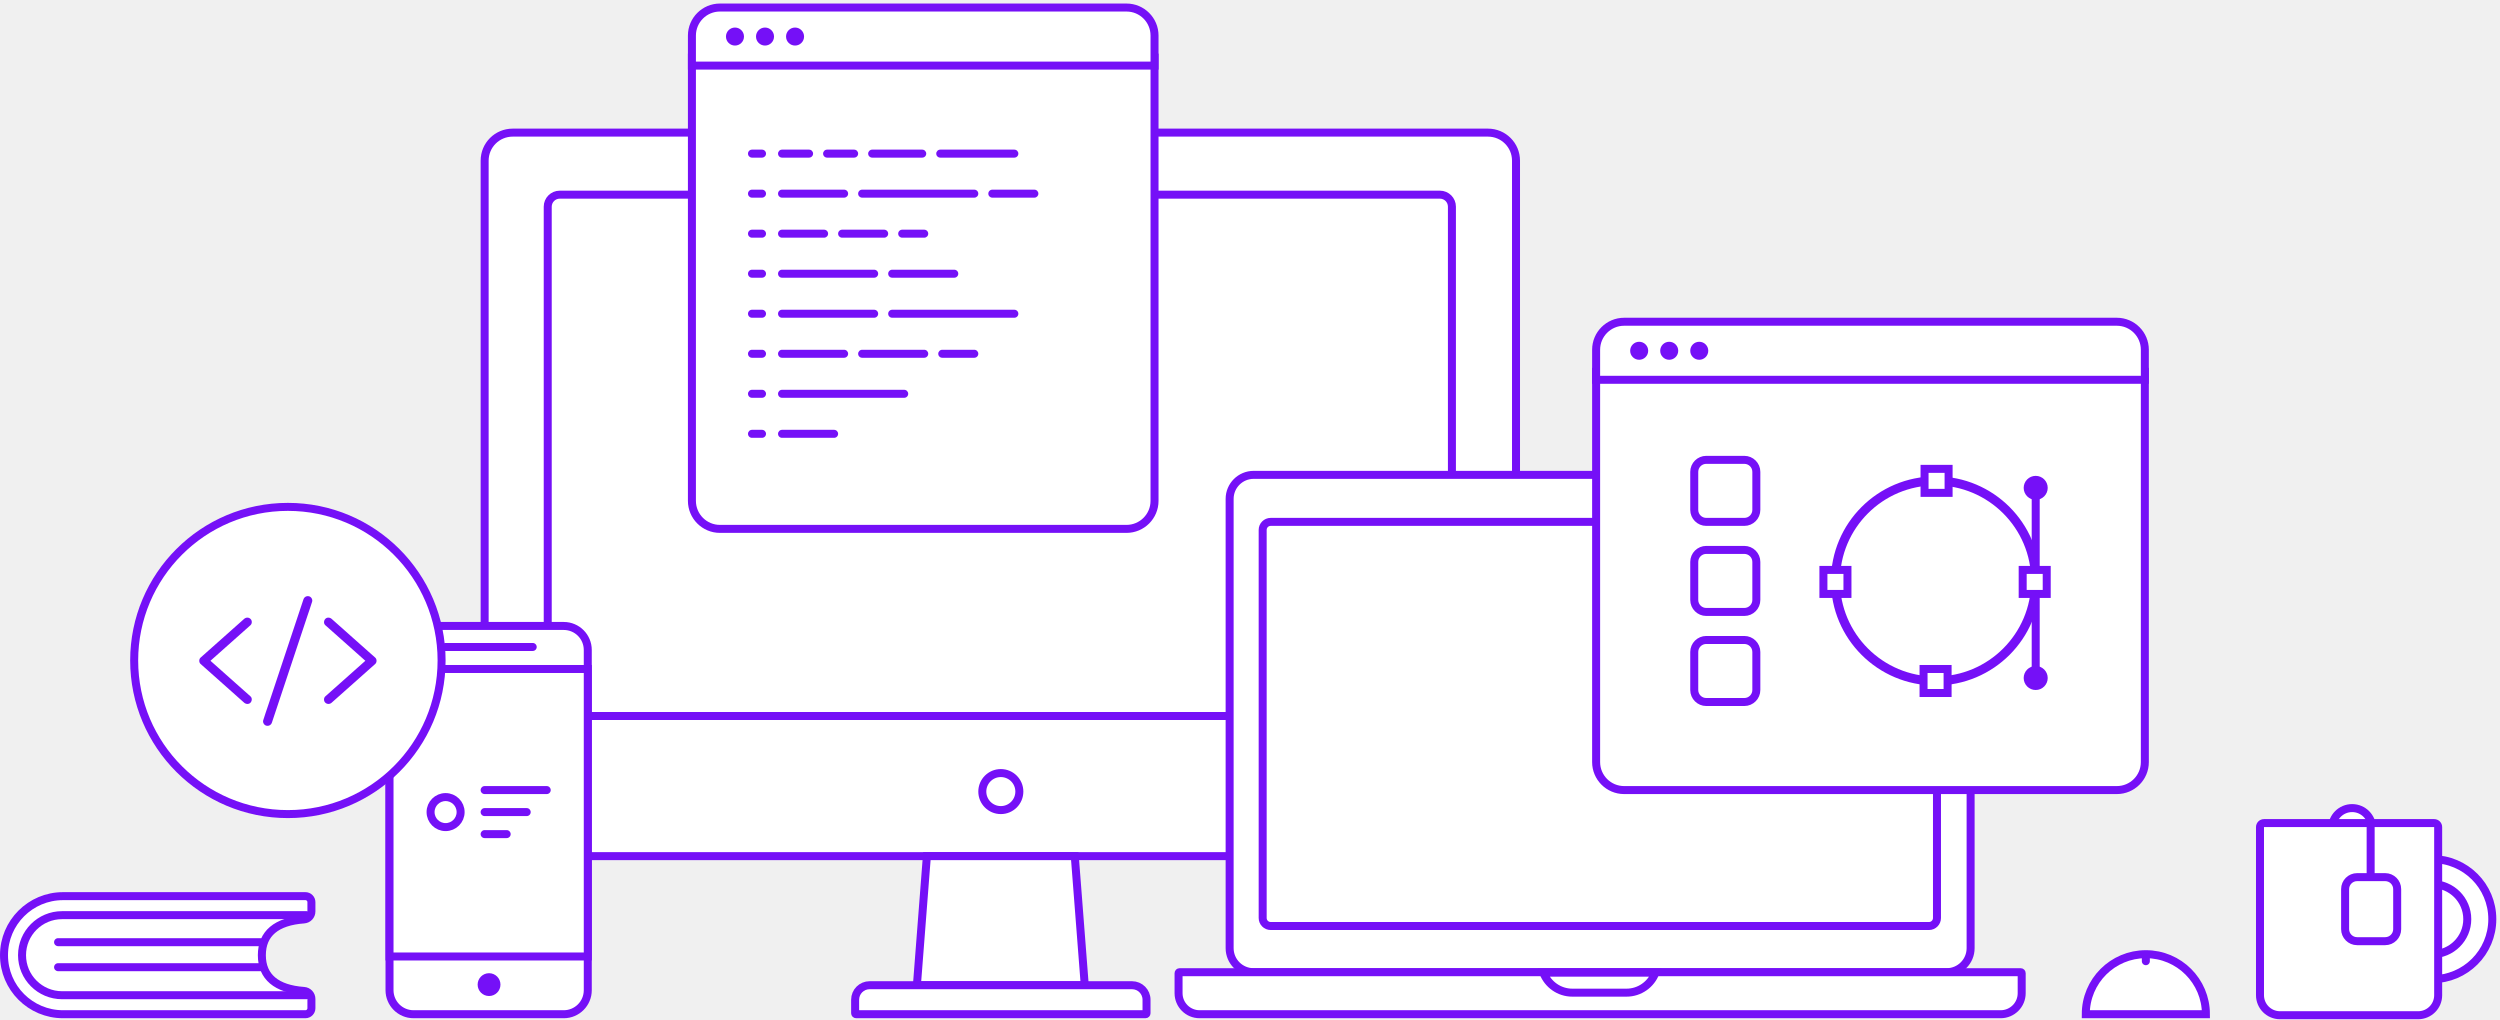
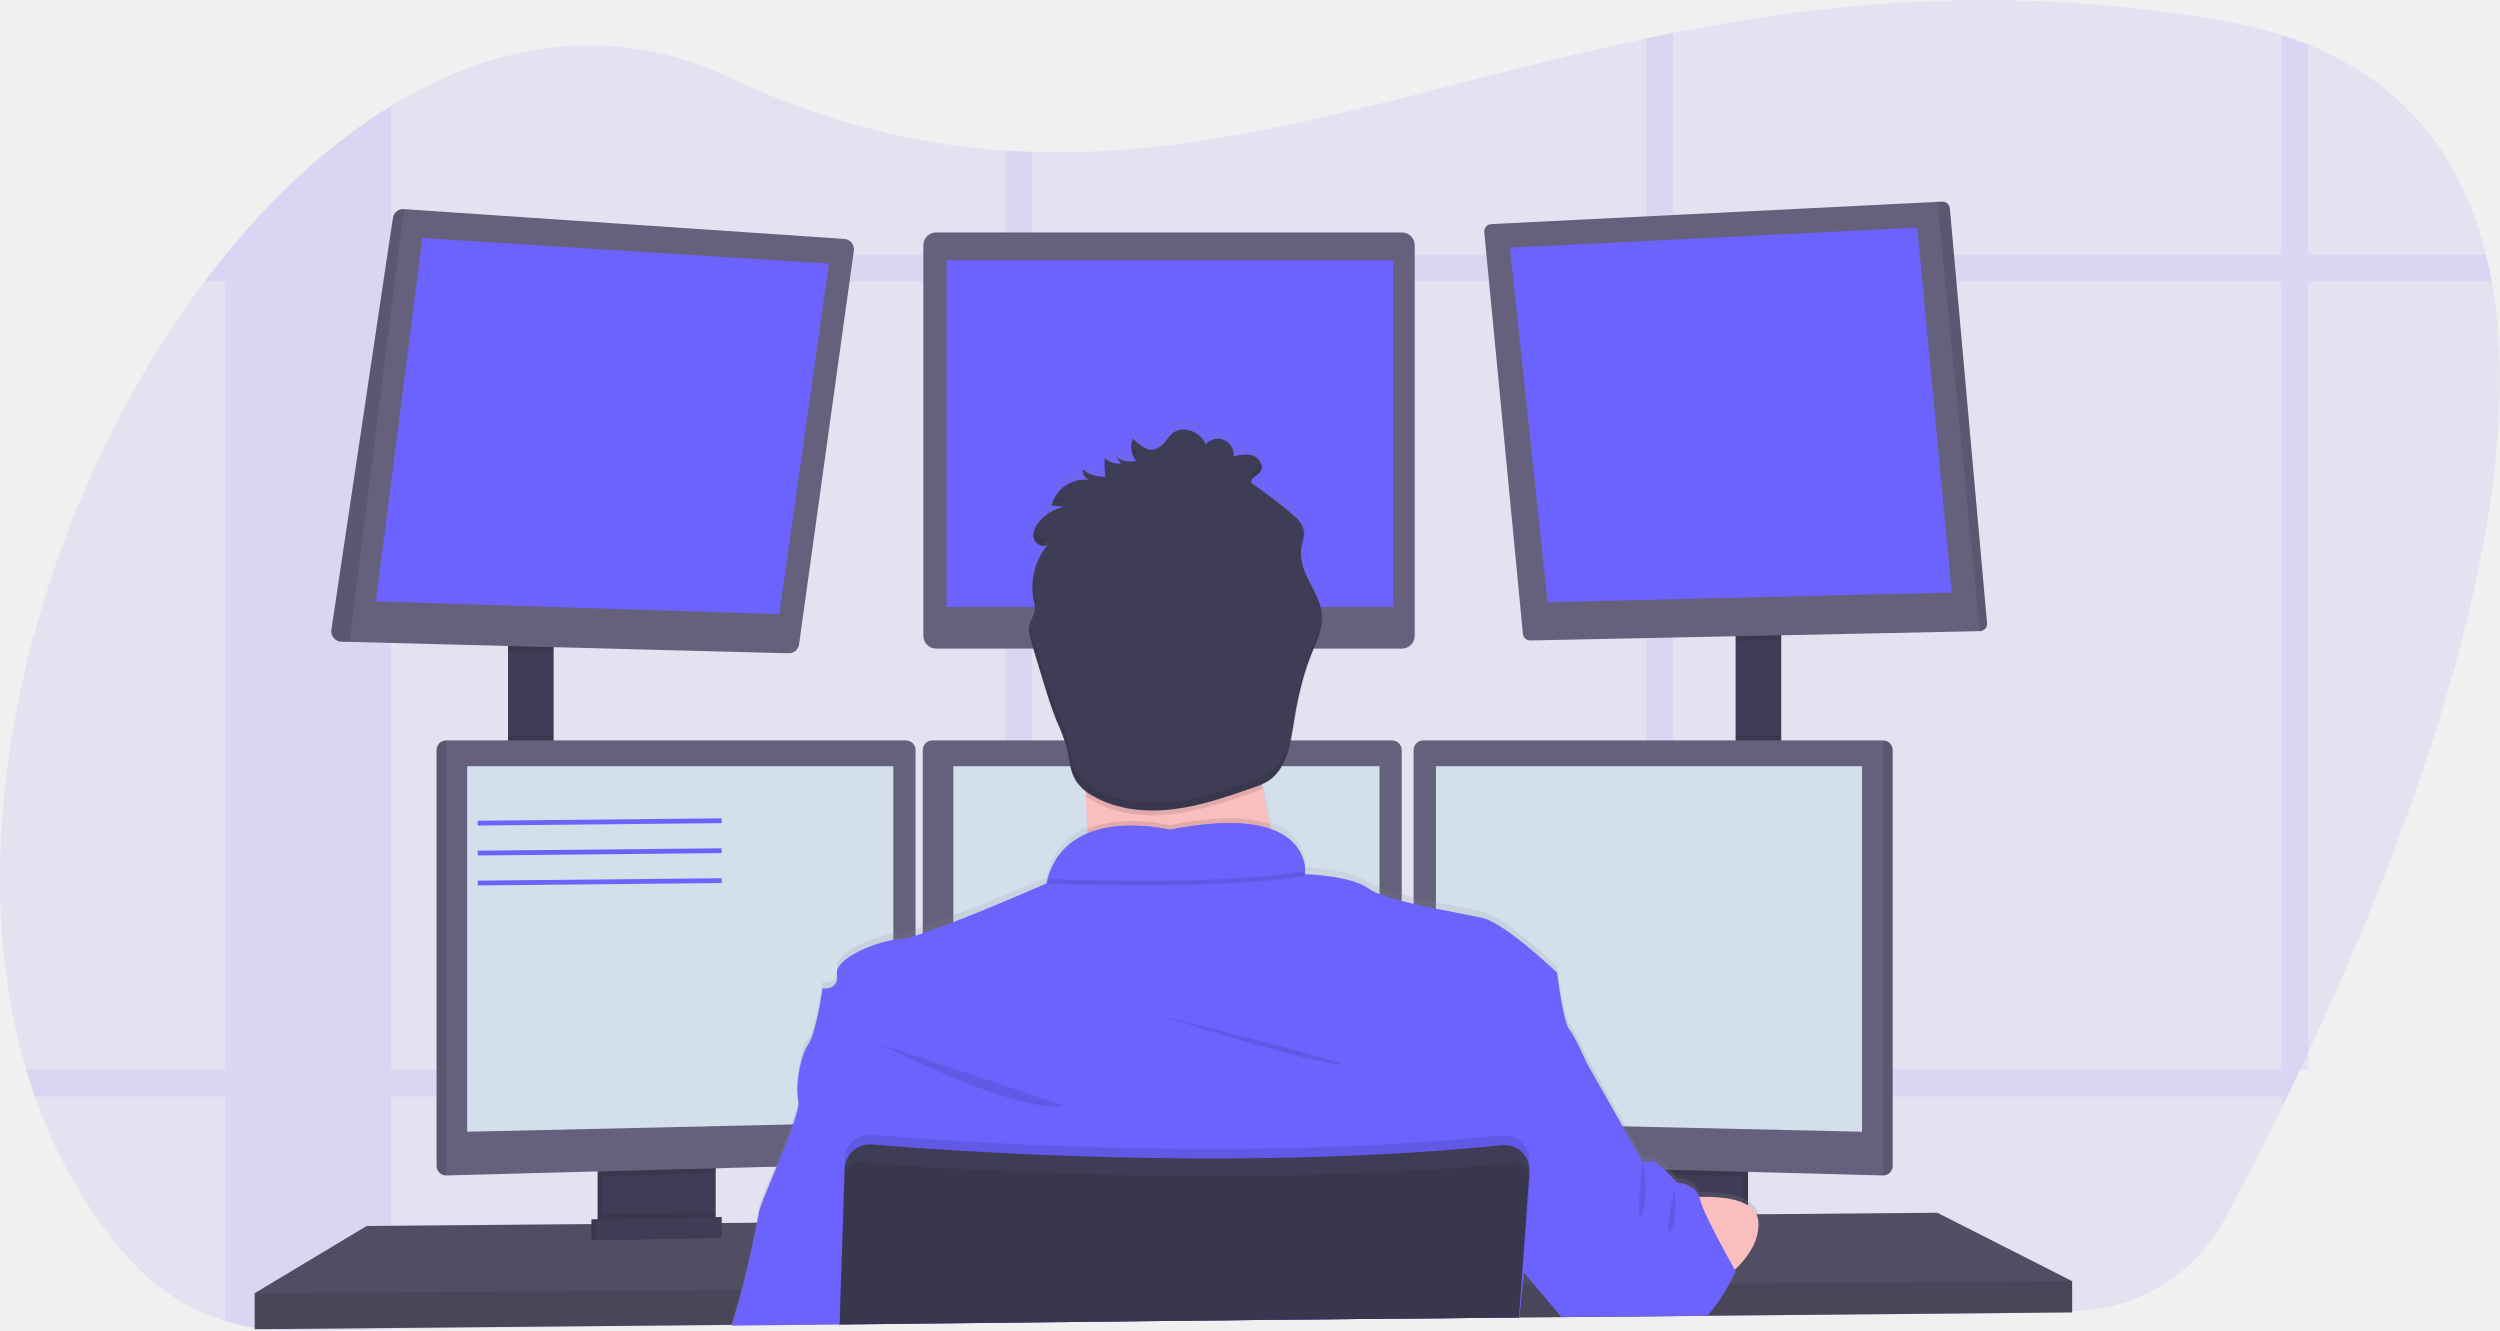
- <svg xmlns="http://www.w3.org/2000/svg" width="650px" height="265px" viewBox="0 0 650 265" version="1.1">
-   <g id="Website" stroke="none" stroke-width="1" fill="none" fill-rule="evenodd">
-     <g id="Group-32" transform="translate(0, 3)">
-       <path d="M126.008,38.765 C126.008,34.738 129.264,31.482 133.298,31.482 L386.872,31.482 C390.899,31.482 394.162,34.74 394.162,38.765 L394.162,212.307 C394.162,216.334 390.906,219.591 386.872,219.591 L133.298,219.591 C129.271,219.591 126.008,216.332 126.008,212.307 L126.008,38.765 Z" id="Case" stroke="#7510F7" stroke-width="2.081" fill="#FFFFFF" />
-       <path d="M142.41,50.737 C142.41,49.012 143.813,47.613 145.536,47.613 L374.374,47.613 C376.103,47.613 377.5,49.004 377.5,50.737 L377.5,180.042 C377.5,181.766 376.097,183.166 374.374,183.166 L145.536,183.166 C143.807,183.166 142.41,181.774 142.41,180.042 L142.41,50.737 Z" id="Case" stroke="#7510F7" stroke-width="2.081" fill="#FFFFFF" />
-       <path d="M240.99,219.591 L279.441,219.591 L282.037,253.154 L238.394,253.154 L240.99,219.591 Z" id="Case" stroke="#7510F7" stroke-width="2.081" fill="#FFFFFF" />
-       <path d="M222.334,253.411 L222.334,256.927 C222.334,259.007 224.024,260.699 226.104,260.699 L294.326,260.699 C296.402,260.699 298.096,259.007 298.096,256.927 L298.096,253.411 C298.096,253.266 297.984,253.154 297.835,253.154 L222.596,253.154 C222.45,253.154 222.334,253.269 222.334,253.411 Z" id="Keyboard" stroke="#7510F7" stroke-width="2.081" fill="#FFFFFF" transform="translate(260.2153, 256.9265) scale(1, -1) translate(-260.2153, -256.9265) " />
-       <ellipse id="Oval-6" stroke="#7510F7" stroke-width="2.081" cx="260.215" cy="202.809" rx="4.816" ry="4.813" />
-       <rect id="Case" stroke="#7510F7" stroke-width="2.081" fill="#FFFFFF" x="101.275" y="159.75" width="51.547" height="100.949" rx="6.244" />
-       <path d="M101.275,170.937 L152.822,170.937 L152.822,245.687 L101.275,245.687 L101.275,170.937 Z" id="Case" stroke="#7510F7" stroke-width="2.081" fill="#FFFFFF" />
-       <rect id="Rectangle-11" fill="#7510F7" x="114.812" y="164.173" width="24.733" height="2.081" rx="1.041" />
-       <rect id="Rectangle-11" fill="#7510F7" x="124.185" y="250.032" width="5.936" height="5.932" rx="2.966" />
-       <ellipse id="Oval-6" stroke="#7510F7" stroke-width="2.081" fill="#FFFFFF" cx="115.854" cy="208.143" rx="3.905" ry="3.903" />
-       <rect id="Rectangle-11" fill="#7510F7" x="124.966" y="201.378" width="18.224" height="2.081" rx="1.041" />
-       <rect id="Rectangle-11" fill="#7510F7" x="124.966" y="207.102" width="13.017" height="2.081" rx="1.041" />
-       <rect id="Rectangle-11" fill="#7510F7" x="124.966" y="212.826" width="7.81" height="2.081" rx="1.041" />
-       <ellipse id="Oval-7" stroke="#7510F7" stroke-width="2.081" fill="#FFFFFF" cx="74.849" cy="168.726" rx="39.964" ry="39.937" />
-       <rect id="Case" stroke="#7510F7" stroke-width="2.081" fill="#FFFFFF" x="319.705" y="120.463" width="192.654" height="129.309" rx="6.244" />
-       <path d="M306.426,250.026 L306.426,255.235 C306.426,258.248 308.874,260.699 311.888,260.699 L520.176,260.699 C523.187,260.699 525.638,258.25 525.638,255.235 L525.638,250.026 C525.638,249.884 525.525,249.772 525.379,249.772 L306.685,249.772 C306.539,249.772 306.426,249.884 306.426,250.026 Z" id="Keyboard" stroke="#7510F7" stroke-width="2.081" fill="#FFFFFF" />
-       <path d="M430.429,249.889 L401.27,249.888 C402.434,252.961 405.402,255.092 408.808,255.092 L422.891,255.092 C426.297,255.092 429.265,252.962 430.429,249.889 Z" id="Notch" stroke="#7510F7" stroke-width="2.081" fill="#FFFFFF" />
-       <rect id="Screen" stroke="#7510F7" stroke-width="2.081" fill="#FFFFFF" x="328.295" y="132.691" width="175.32" height="105.073" rx="2.081" />
-       <ellipse id="Oval-3" fill="#293347" cx="254.358" cy="49.954" rx="1.302" ry="1.301" />
-       <path d="M179.899,11.968 L300.178,11.968 L300.178,127.228 C300.178,131.249 296.909,134.512 292.886,134.512 L187.191,134.512 C183.166,134.512 179.899,131.248 179.899,127.228 L179.899,11.968 Z" id="Case" stroke="#7510F7" stroke-width="2.081" fill="#FFFFFF" />
-       <path d="M179.899,6.238 C179.899,2.22 183.169,-1.041 187.191,-1.041 L292.886,-1.041 C296.913,-1.041 300.178,2.216 300.178,6.238 L300.178,14.05 L179.899,14.05 L179.899,6.238 Z" id="Case" stroke="#7510F7" stroke-width="2.081" fill="#FFFFFF" />
-       <ellipse id="Oval-5" fill="#7510F7" cx="191.094" cy="6.504" rx="2.343" ry="2.342" />
-       <ellipse id="Oval-5" fill="#7510F7" cx="198.904" cy="6.504" rx="2.343" ry="2.342" />
-       <ellipse id="Oval-5" fill="#7510F7" cx="206.714" cy="6.504" rx="2.343" ry="2.342" />
-       <rect id="Rectangle-11" fill="#7510F7" x="194.478" y="87.94" width="4.686" height="2.081" rx="1.041" />
-       <rect id="Rectangle-11" fill="#7510F7" x="194.478" y="35.905" width="4.686" height="2.081" rx="1.041" />
-       <path d="M203.329,35.905 L210.36,35.905 C210.935,35.905 211.401,36.371 211.401,36.945 C211.401,37.52 210.935,37.986 210.36,37.986 L203.329,37.986 C202.754,37.986 202.288,37.52 202.288,36.945 C202.288,36.371 202.754,35.905 203.329,35.905 Z" id="Rectangle-11" fill="#7510F7" />
-       <path d="M215.045,35.905 L222.075,35.905 C222.65,35.905 223.116,36.371 223.116,36.945 C223.116,37.52 222.65,37.986 222.075,37.986 L215.045,37.986 C214.47,37.986 214.004,37.52 214.004,36.945 C214.004,36.371 214.47,35.905 215.045,35.905 Z" id="Rectangle-11" fill="#7510F7" />
-       <path d="M226.76,35.905 L239.779,35.905 C240.354,35.905 240.82,36.371 240.82,36.945 C240.82,37.52 240.354,37.986 239.779,37.986 L226.76,37.986 C226.186,37.986 225.72,37.52 225.72,36.945 C225.72,36.371 226.186,35.905 226.76,35.905 Z" id="Rectangle-11" fill="#7510F7" />
-       <path d="M244.464,35.905 L263.731,35.905 C264.305,35.905 264.771,36.371 264.771,36.945 C264.771,37.52 264.305,37.986 263.731,37.986 L244.464,37.986 C243.889,37.986 243.423,37.52 243.423,36.945 C243.423,36.371 243.889,35.905 244.464,35.905 Z" id="Rectangle-11" fill="#7510F7" />
-       <rect id="Rectangle-11" fill="#7510F7" x="194.478" y="46.312" width="4.686" height="2.081" rx="1.041" />
-       <rect id="Rectangle-11" fill="#7510F7" x="194.478" y="56.719" width="4.686" height="2.081" rx="1.041" />
-       <rect id="Rectangle-11" fill="#7510F7" x="194.478" y="67.126" width="4.686" height="2.081" rx="1.041" />
-       <rect id="Rectangle-11" fill="#7510F7" x="194.478" y="77.533" width="4.686" height="2.081" rx="1.041" />
-       <rect id="Rectangle-11" fill="#7510F7" x="194.478" y="98.348" width="4.686" height="2.081" rx="1.041" />
-       <rect id="Rectangle-11" fill="#7510F7" x="194.478" y="108.755" width="4.686" height="2.081" rx="1.041" />
-       <rect id="Rectangle-11" fill="#7510F7" x="202.288" y="46.312" width="18.224" height="2.081" rx="1.041" />
-       <rect id="Rectangle-11" fill="#7510F7" x="223.116" y="46.312" width="31.241" height="2.081" rx="1.041" />
-       <rect id="Rectangle-11" fill="#7510F7" x="256.961" y="46.312" width="13.017" height="2.081" rx="1.041" />
-       <rect id="Rectangle-11" fill="#7510F7" x="202.288" y="56.719" width="13.017" height="2.081" rx="1.041" />
-       <rect id="Rectangle-11" fill="#7510F7" x="217.909" y="56.719" width="13.017" height="2.081" rx="1.041" />
-       <rect id="Rectangle-11" fill="#7510F7" x="233.53" y="56.719" width="7.81" height="2.081" rx="1.041" />
-       <rect id="Rectangle-11" fill="#7510F7" x="202.288" y="67.126" width="26.035" height="2.081" rx="1.041" />
-       <rect id="Rectangle-11" fill="#7510F7" x="230.926" y="67.126" width="18.224" height="2.081" rx="1.041" />
-       <rect id="Rectangle-11" fill="#7510F7" x="202.288" y="77.533" width="26.035" height="2.081" rx="1.041" />
-       <rect id="Rectangle-11" fill="#7510F7" x="230.926" y="77.533" width="33.845" height="2.081" rx="1.041" />
-       <rect id="Rectangle-11" fill="#7510F7" x="202.288" y="87.94" width="18.224" height="2.081" rx="1.041" />
-       <rect id="Rectangle-11" fill="#7510F7" x="223.116" y="87.94" width="18.224" height="2.081" rx="1.041" />
-       <rect id="Rectangle-11" fill="#7510F7" x="243.944" y="87.94" width="10.414" height="2.081" rx="1.041" />
-       <rect id="Rectangle-11" fill="#7510F7" x="202.288" y="98.348" width="33.845" height="2.081" rx="1.041" />
-       <rect id="Rectangle-11" fill="#7510F7" x="202.288" y="108.755" width="15.621" height="2.081" rx="1.041" />
-       <path d="M414.991,93.664 L557.659,93.664 L557.659,195.143 C557.659,199.163 554.4,202.419 550.374,202.419 L422.277,202.419 C418.256,202.419 414.991,199.157 414.991,195.143 L414.991,93.664 Z" id="Case" stroke="#7510F7" stroke-width="2.081" fill="#FFFFFF" />
-       <path d="M414.991,87.934 C414.991,83.913 418.251,80.655 422.277,80.655 L550.374,80.655 C554.398,80.655 557.659,83.912 557.659,87.934 L557.659,95.746 L414.991,95.746 L414.991,87.934 Z" id="Case" stroke="#7510F7" stroke-width="2.081" fill="#FFFFFF" />
-       <ellipse id="Oval-5" fill="#7510F7" cx="426.186" cy="88.201" rx="2.343" ry="2.342" />
-       <ellipse id="Oval-5" fill="#7510F7" cx="433.996" cy="88.201" rx="2.343" ry="2.342" />
-       <ellipse id="Oval-5" fill="#7510F7" cx="441.806" cy="88.201" rx="2.343" ry="2.342" />
-       <ellipse id="Oval-6" stroke="#7510F7" stroke-width="2.342" fill="#FFFFFF" cx="503.248" cy="148.042" rx="26.035" ry="26.018" />
-       <path d="M500.383,118.902 L500.383,125.146 L506.633,125.146 L506.633,118.902 L500.383,118.902 Z" id="Rectangle-12" stroke="#7510F7" stroke-width="2.081" fill="#FFFFFF" />
-       <path d="M500.123,170.937 L500.123,177.182 L506.373,177.182 L506.373,170.937 L500.123,170.937 Z" id="Rectangle-12" stroke="#7510F7" stroke-width="2.081" fill="#FFFFFF" />
-       <path d="M474.089,145.18 L474.089,151.424 L480.338,151.424 L480.338,145.18 L474.089,145.18 Z" id="Rectangle-12" stroke="#7510F7" stroke-width="2.081" fill="#FFFFFF" />
-       <path d="M525.897,145.18 L525.897,151.424 L532.147,151.424 L532.147,145.18 L525.897,145.18 Z" id="Rectangle-12" stroke="#7510F7" stroke-width="2.081" fill="#FFFFFF" />
-       <line x1="529.282" y1="124.626" x2="529.282" y2="144.139" id="Line" stroke="#7510F7" stroke-width="2.081" stroke-linecap="square" />
-       <line x1="529.282" y1="151.944" x2="529.282" y2="171.458" id="Line" stroke="#7510F7" stroke-width="2.081" stroke-linecap="square" />
-       <ellipse id="Oval-5" fill="#7510F7" cx="529.282" cy="123.845" rx="3.124" ry="3.122" />
-       <ellipse id="Oval-5" fill="#7510F7" cx="529.282" cy="173.279" rx="3.124" ry="3.122" />
-       <g id="Group-60" transform="translate(439.4632, 115.5194)" fill="#FFFFFF" stroke="#7510F7" stroke-width="2.081">
-         <rect id="Rectangle-15" x="1.041" y="1.041" width="16.143" height="16.131" rx="3.122" />
-         <rect id="Rectangle-15" x="1.041" y="24.457" width="16.143" height="16.131" rx="3.122" />
-         <rect id="Rectangle-15" x="1.041" y="47.873" width="16.143" height="16.131" rx="3.122" />
-       </g>
-       <ellipse id="Oval-8" stroke="#7510F7" stroke-width="2.081" fill="#FFFFFF" cx="632.379" cy="235.982" rx="15.621" ry="15.611" />
-       <ellipse id="Oval-8" stroke="#7510F7" stroke-width="2.081" fill="#FFFFFF" cx="632.379" cy="235.982" rx="9.112" ry="9.106" />
-       <ellipse id="Oval-8" stroke="#7510F7" stroke-width="2.081" fill="#FFFFFF" cx="611.552" cy="212.306" rx="5.207" ry="5.204" />
-       <path d="M588.64,211.005 C588.065,211.005 587.599,211.471 587.599,212.046 L587.599,255.756 C587.599,258.63 589.929,260.959 592.803,260.959 L628.72,260.959 C631.594,260.959 633.924,258.63 633.924,255.756 L633.924,212.046 C633.924,211.471 633.458,211.005 632.883,211.005 L588.64,211.005 Z" id="Rectangle-16" stroke="#7510F7" stroke-width="2.081" fill="#FFFFFF" />
-       <rect id="Rectangle-16" stroke="#7510F7" stroke-width="2.081" fill="#FFFFFF" x="609.729" y="225.055" width="13.539" height="16.651" rx="3.122" />
-       <line x1="616.368" y1="211.395" x2="616.368" y2="223.233" id="Line-2" stroke="#7510F7" stroke-width="2.081" stroke-linecap="square" />
-       <path d="M557.92,260.699 C566.548,260.699 573.541,260.699 573.541,260.699 C573.541,252.078 566.548,245.088 557.92,245.088 C549.293,245.088 542.3,252.078 542.3,260.699 C542.3,260.699 549.293,260.699 557.92,260.699 Z" id="Oval-8" stroke="#7510F7" stroke-width="2.081" fill="#FFFFFF" />
-       <rect id="Rectangle-11" fill="#7510F7" x="556.879" y="244.568" width="2.083" height="3.382" rx="1.041" />
-       <path d="M16.391,229.998 C7.913,229.998 1.041,236.871 1.041,245.349 C1.041,253.827 7.913,260.699 16.391,260.699 L79.407,260.699 C80.269,260.699 80.968,260 80.968,259.138 L80.968,256.722 C80.968,255.63 80.124,254.723 79.034,254.646 C71.88,254.138 68.081,250.995 68.081,245.349 C68.081,239.702 71.88,236.559 79.034,236.051 C80.124,235.974 80.968,235.067 80.968,233.975 L80.968,231.559 C80.968,230.697 80.269,229.998 79.407,229.998 L16.391,229.998 Z" id="Rectangle-17" stroke="#7510F7" stroke-width="2.081" fill="#FFFFFF" />
-       <path d="M80.186,255.3 C80.186,255.552 79.982,255.756 79.73,255.756 L79.73,255.756 L72.353,255.756 L16.141,255.756 C10.39,255.756 5.728,251.096 5.728,245.349 C5.728,239.601 10.39,234.941 16.141,234.941 L72.353,234.941 L79.73,234.941 L79.73,234.941 C79.982,234.941 80.186,235.146 80.186,235.397" id="Rectangle-19" stroke="#7510F7" stroke-width="2.081" />
-       <rect id="Rectangle-18" fill="#7510F7" x="14.059" y="240.926" width="54.673" height="2.081" rx="1.041" />
-       <rect id="Rectangle-18" fill="#7510F7" x="14.059" y="247.43" width="54.673" height="2.081" rx="1.041" />
-       <path d="M65.127,178.055 C63.849,176.92 62.571,175.785 61.294,174.65 C59.257,172.843 57.227,171.03 55.191,169.223 C54.724,168.812 54.258,168.395 53.797,167.983 C53.797,168.528 53.797,169.078 53.797,169.622 C55.074,168.487 56.352,167.352 57.63,166.217 C59.666,164.41 61.696,162.597 63.732,160.79 C64.199,160.379 64.666,159.962 65.127,159.551 C65.582,159.145 65.576,158.317 65.127,157.912 C64.642,157.466 63.966,157.477 63.475,157.912 C62.198,159.047 60.92,160.182 59.642,161.317 C57.606,163.124 55.576,164.937 53.54,166.744 C53.073,167.155 52.607,167.572 52.146,167.983 C51.696,168.383 51.696,169.223 52.146,169.622 C53.423,170.758 54.701,171.893 55.979,173.028 C58.015,174.835 60.045,176.648 62.081,178.455 C62.548,178.866 63.015,179.283 63.475,179.694 C63.931,180.1 64.683,180.175 65.127,179.694 C65.535,179.254 65.611,178.489 65.127,178.055 L65.127,178.055 Z" id="Shape" fill="#7510F7" fill-rule="nonzero" />
-       <path d="M84.583,159.554 C85.86,160.689 87.138,161.824 88.416,162.959 C90.452,164.766 92.482,166.579 94.518,168.386 C94.985,168.797 95.452,169.214 95.912,169.625 C95.912,169.081 95.912,168.531 95.912,167.986 C94.635,169.121 93.357,170.256 92.079,171.392 C90.043,173.199 88.013,175.011 85.977,176.818 C85.51,177.23 85.043,177.647 84.583,178.058 C84.128,178.463 84.133,179.291 84.583,179.697 C85.067,180.143 85.744,180.131 86.234,179.697 C87.511,178.562 88.789,177.427 90.067,176.291 C92.103,174.484 94.133,172.672 96.169,170.865 C96.636,170.453 97.103,170.036 97.563,169.625 C98.013,169.226 98.013,168.386 97.563,167.986 C96.286,166.851 95.008,165.716 93.73,164.581 C91.694,162.774 89.664,160.961 87.628,159.154 C87.161,158.743 86.695,158.326 86.234,157.914 C85.779,157.509 85.026,157.434 84.583,157.914 C84.174,158.355 84.098,159.119 84.583,159.554 L84.583,159.554 Z" id="Shape" fill="#7510F7" fill-rule="nonzero" />
-       <path d="M70.694,184.876 C71.044,183.833 71.388,182.791 71.738,181.742 C72.572,179.235 73.407,176.733 74.241,174.225 C75.244,171.202 76.248,168.184 77.257,165.161 C78.126,162.549 78.996,159.937 79.865,157.325 C80.279,156.056 80.746,154.794 81.131,153.508 C81.137,153.491 81.143,153.473 81.148,153.456 C81.341,152.883 80.927,152.164 80.332,152.031 C79.69,151.886 79.101,152.222 78.896,152.842 C78.546,153.885 78.202,154.927 77.852,155.975 C77.018,158.483 76.184,160.985 75.349,163.493 C74.346,166.516 73.342,169.534 72.333,172.557 C71.464,175.169 70.595,177.781 69.725,180.393 C69.311,181.656 68.844,182.918 68.459,184.204 C68.453,184.221 68.448,184.239 68.442,184.256 C68.249,184.829 68.663,185.548 69.259,185.681 C69.9,185.826 70.49,185.49 70.694,184.876 L70.694,184.876 Z" id="Shape" fill="#7510F7" fill-rule="nonzero" />
-     </g>
+ <svg xmlns="http://www.w3.org/2000/svg" id="59725d3d-bdd8-4af0-9b66-49b8d09410bc" data-name="Layer 1" width="1041.32" height="554.17" viewBox="0 0 1041.32 554.17">
+   <defs>
+     <linearGradient id="dff037aa-d578-4bab-81e7-399360663117" x1="597.75" y1="725.44" x2="597.75" y2="347.69" gradientUnits="userSpaceOnUse">
+       <stop offset="0" stop-color="gray" stop-opacity="0.25" />
+       <stop offset="0.54" stop-color="gray" stop-opacity="0.12" />
+       <stop offset="1" stop-color="gray" stop-opacity="0.1" />
+     </linearGradient>
+   </defs>
+   <path d="M1040.82,611.12q-1.74,3.75-3.47,7.4-2.7,5.67-5.33,11.12c-.78,1.61-1.56,3.19-2.32,4.77-8.6,17.57-16.63,33.11-23.45,45.89A73.21,73.21,0,0,1,942.44,719l-151.65,1.65h-1.6l-13,.14-11.12.12-34.1.37-1.38,0-17.36.19h-.53l-107,1.16-95.51,1-11.11.12-69,.75H429l-44.75.48h-.48l-141.5,1.53-42.33.46a88.07,88.07,0,0,1-26.67-3.82,86.39,86.39,0,0,1-39.09-24.75C116,678.37,102.75,655,93.85,629.64q-1.93-5.49-3.6-11.12C59.44,514.37,97,380,164.6,290.08q4.25-5.64,8.64-11l.07-.08c20.79-25.52,44.1-46.84,68.93-62,44-26.91,92.75-34.49,140.7-11.9,40.57,19.12,78.45,28.11,115.17,30.55,3.71.24,7.42.42,11.11.53,84.23,2.65,163.17-27.7,255.87-47.29,3.69-.78,7.39-1.55,11.12-2.28,66.13-13.16,139.49-20.1,226.73-5.51a189.09,189.09,0,0,1,26.76,6.4q5.77,1.86,11.12,4c41.64,16.94,64.35,48.24,74,87.46q1.37,5.46,2.37,11.11C1134.3,384.41,1084.19,518.23,1040.82,611.12Z" transform="translate(-79.34 -172.91)" fill="#6c63ff" opacity="0.1" />
+   <g opacity="0.1">
+     <path d="M242.24,217V726.62l-42.33.46a88.07,88.07,0,0,1-26.67-3.82V279h.07C194.1,253.45,217.41,232.13,242.24,217Z" transform="translate(-79.34 -172.91)" fill="#6c63ff" />
+     <path d="M1117.24,290.08H164.6q4.25-5.64,8.64-11V279h941.63Q1116.24,284.43,1117.24,290.08Z" transform="translate(-79.34 -172.91)" fill="#6c63ff" />
+     <path d="M1040.82,191.51v427h-3.47q-2.7,5.67-5.33,11.12c-.78,1.61-1.56,3.19-2.32,4.77V187.47Q1035.47,189.33,1040.82,191.51Z" transform="translate(-79.34 -172.91)" fill="#6c63ff" />
+     <path d="M776.21,186.58V720.83l-11.12.12V188.86C768.78,188.08,772.48,187.31,776.21,186.58Z" transform="translate(-79.34 -172.91)" fill="#6c63ff" />
+     <path d="M509.22,236.15V723.73l-11.11.12V235.62C501.82,235.86,505.53,236,509.22,236.15Z" transform="translate(-79.34 -172.91)" fill="#6c63ff" />
+     <path d="M1037.35,618.52q-2.7,5.67-5.33,11.12H93.85q-1.93-5.49-3.6-11.12Z" transform="translate(-79.34 -172.91)" fill="#6c63ff" />
  </g>
+   <rect x="211.6" y="265.83" width="19" height="57.66" fill="#3f3d56" />
+   <rect x="722.93" y="262.83" width="19" height="61" fill="#3f3d56" />
+   <polygon points="863.1 533.65 863.1 546.65 711.18 548.05 709.56 548.08 651.82 548.61 650.44 548.63 632.89 548.78 632.37 548.78 525.39 549.77 349.78 551.4 349.63 551.4 304.98 551.82 304.5 551.83 106.1 553.65 106.1 538.65 152.75 510.65 246.35 509.87 248.35 509.86 249.01 509.85 251.01 509.82 295.95 509.45 297.96 509.44 298.6 509.43 300.6 509.42 315.01 509.3 315.39 509.29 350.94 508.99 351.23 508.99 628.63 506.65 635.42 506.6 636.1 506.6 641.28 506.55 678.93 506.24 680.93 506.21 682.78 506.19 683.74 506.19 695.45 506.1 697.77 506.07 700.88 506.05 710.63 505.96 726.1 505.83 728.1 505.81 731.58 505.79 732.23 505.79 806.94 505.15 863.1 533.65" fill="#65617d" />
+   <polygon points="863.1 533.65 863.1 546.65 711.18 548.05 709.56 548.08 651.82 548.61 650.44 548.63 632.89 548.78 632.37 548.78 525.39 549.77 349.78 551.4 349.63 551.4 304.98 551.82 304.5 551.83 106.1 553.65 106.1 538.65 152.75 510.65 246.35 509.87 248.35 509.86 249.01 509.85 251.01 509.82 295.95 509.45 297.96 509.44 298.6 509.43 300.6 509.42 315.01 509.3 315.39 509.29 350.94 508.99 351.23 508.99 628.63 506.65 635.42 506.6 636.1 506.6 641.28 506.55 678.93 506.24 680.93 506.21 682.78 506.19 683.74 506.19 695.45 506.1 697.77 506.07 700.88 506.05 710.63 505.96 726.1 505.83 728.1 505.81 731.58 505.79 732.23 505.79 806.94 505.15 863.1 533.65" opacity="0.2" />
+   <path d="M375.44,656.57v24.49a6.13,6.13,0,0,1-3.5,5.54,6,6,0,0,1-2.5.6l-34.9.74a6,6,0,0,1-2.7-.57,6.12,6.12,0,0,1-3.57-5.57V656.57Z" transform="translate(-79.34 -172.91)" fill="#3f3d56" />
+   <path d="M375.44,656.57v24.49a6.13,6.13,0,0,1-3.5,5.54,6,6,0,0,1-2.5.6l-34.9.74a6,6,0,0,1-2.7-.57,6.12,6.12,0,0,1-3.57-5.57V656.57Z" transform="translate(-79.34 -172.91)" opacity="0.1" />
+   <path d="M377.44,656.57v24.49a6.13,6.13,0,0,1-3.5,5.54,6,6,0,0,1-2.5.6l-34.9.74a6,6,0,0,1-2.7-.57,6.12,6.12,0,0,1-3.57-5.57V656.57Z" transform="translate(-79.34 -172.91)" fill="#3f3d56" />
+   <rect x="680.93" y="483.66" width="47.17" height="31.5" fill="#3f3d56" />
+   <rect x="680.93" y="483.66" width="47.17" height="31.5" opacity="0.1" />
+   <rect x="678.93" y="483.66" width="47.17" height="31.5" fill="#3f3d56" />
+   <polygon points="230.6 265.82 230.6 271.55 211.6 271.06 211.6 265.82 230.6 265.82" opacity="0.1" />
+   <path d="M435,277.31l-22.83,164a4.3,4.3,0,0,1-4.37,3.71L225,440.28l-3.47-.09a4.3,4.3,0,0,1-4.16-4.87L243,263.64a4.3,4.3,0,0,1,4.54-3.63L431,272.43A4.29,4.29,0,0,1,435,277.31Z" transform="translate(-79.34 -172.91)" fill="#65617d" />
+   <polygon points="175.93 99.16 156.6 250.49 324.6 255.82 345.26 109.82 175.93 99.16" fill="#6c63ff" />
+   <rect x="384.6" y="96.82" width="204.67" height="173.33" rx="5.33" ry="5.33" fill="#65617d" />
+   <rect x="394.26" y="108.49" width="186" height="144.33" fill="#6c63ff" />
+   <polygon points="741.93 262.82 741.93 266.61 722.93 267 722.93 262.82 741.93 262.82" opacity="0.1" />
+   <path d="M907,432.53a3.08,3.08,0,0,1-3,3.28L716.8,439.68a3.08,3.08,0,0,1-3.13-2.79L697.58,269.61a3.08,3.08,0,0,1,2.92-3.37L886.28,257l2-.1a3.07,3.07,0,0,1,3.22,2.8Z" transform="translate(-79.34 -172.91)" fill="#65617d" />
+   <polygon points="628.93 103.16 798.6 94.82 812.93 246.82 644.6 250.82 628.93 103.16" fill="#6c63ff" />
+   <path d="M907,432.53a3.08,3.08,0,0,1-3,3.28L886.28,257l2-.1a3.07,3.07,0,0,1,3.22,2.8Z" transform="translate(-79.34 -172.91)" opacity="0.1" />
+   <path d="M247.57,260,225,440.28l-3.47-.09a4.3,4.3,0,0,1-4.16-4.87L243,263.64A4.3,4.3,0,0,1,247.57,260Z" transform="translate(-79.34 -172.91)" opacity="0.1" />
+   <rect x="211.6" y="306.41" width="19" height="17.08" opacity="0.1" />
+   <polygon points="298.1 483.65 298.1 488.62 250.93 489.88 250.93 483.65 298.1 483.65" opacity="0.1" />
+   <path d="M460.69,485.27v168.2a4,4,0,0,1-3.85,3.95l-191.65,5.1h-.05a4,4,0,0,1-3.95-3.95V485.27a4,4,0,0,1,3.95-3.95h191.6A4,4,0,0,1,460.69,485.27Z" transform="translate(-79.34 -172.91)" fill="#65617d" />
+   <path d="M265.19,481.32v181.2h-.05a4,4,0,0,1-3.95-3.95V485.27a4,4,0,0,1,3.95-3.95Z" transform="translate(-79.34 -172.91)" opacity="0.1" />
+   <polygon points="194.6 319.15 372.1 319.15 372.1 467.4 194.6 471.4 194.6 319.15" fill="#d4dfec" />
+   <rect x="722.93" y="306.41" width="19" height="17.42" opacity="0.1" />
+   <polygon points="726.1 483.65 726.1 490.06 678.93 488.8 678.93 483.65 726.1 483.65" opacity="0.1" />
+   <path d="M867.69,485.27v173.3a4,4,0,0,1-4,3.95h0L672,657.42a4,4,0,0,1-3.85-3.95V485.27a4,4,0,0,1,3.95-3.95h191.6A4,4,0,0,1,867.69,485.27Z" transform="translate(-79.34 -172.91)" fill="#65617d" />
+   <path d="M867.69,485.27v173.3a4,4,0,0,1-4,3.95h0V481.32h0A4,4,0,0,1,867.69,485.27Z" transform="translate(-79.34 -172.91)" opacity="0.1" />
+   <polygon points="775.6 319.15 598.1 319.15 598.1 467.4 775.6 471.4 775.6 319.15" fill="#d4dfec" />
+   <path d="M663.19,485.27v168.2a4,4,0,0,1-3.85,3.95l-191.65,5.1h0a4,4,0,0,1-4-3.95V485.27a4,4,0,0,1,3.95-3.95h191.6A4,4,0,0,1,663.19,485.27Z" transform="translate(-79.34 -172.91)" fill="#65617d" />
+   <polygon points="397.1 319.15 574.6 319.15 574.6 467.4 397.1 471.4 397.1 319.15" fill="#d4dfec" />
+   <polygon points="863.1 533.65 863.1 546.65 711.18 548.05 709.56 548.08 651.82 548.61 650.44 548.63 632.89 548.78 632.37 548.78 525.39 549.77 349.78 551.4 349.63 551.4 304.98 551.82 304.5 551.83 106.1 553.65 106.1 538.65 308.61 537.32 309.09 537.32 350.08 537.04 350.27 537.04 633.35 535.17 633.64 535.17 633.81 535.16 634.28 535.16 639.07 535.13 640.53 535.13 715.02 534.63 719.42 534.61 720.4 534.6 863.1 533.65" opacity="0.1" />
+   <circle cx="487.26" cy="272.16" r="51.33" fill="#fbbebe" />
+   <path d="M383.74,725.09c0-.11.06-.23.1-.35,1-3.59,2.78-9.66,4.11-14.51.17-.6.33-1.19.48-1.75,1.47-5.47,4.33-18.28,5.92-26.27.56-2.81,1-5,1.09-6.1.2-1.69,3.21-8.92,6.62-17.23,2.39-5.84,5-12.22,6.91-17.6a61.38,61.38,0,0,0,2.93-9.85,5.1,5.1,0,0,0,0-2.13,14.69,14.69,0,0,1-.48-3.5v0c-.23-6.2,1.62-16,4.48-20.11,3.5-5,6-23.66,6-23.66s5.18.75,6-3.53a6.15,6.15,0,0,0,.1-1.4,7.41,7.41,0,0,0-.09-1.11c-.89-6.24,14.72-12.88,23.5-14.31a19.67,19.67,0,0,1,3-.28,27.24,27.24,0,0,0,6.25-1.44q1.4-.43,3-1c3.68-1.24,8.08-2.88,12.75-4.68,17.56-6.81,38.82-16,38.82-16,.15-.71.32-1.39.51-2.06a27.71,27.71,0,0,1,16.35-18.93h0c0-.66,0-1.33,0-2,0-3.45-.15-7-.3-10.54,0-.69-.06-1.38-.1-2.07,0-.2,0-.41,0-.61s0-.35,0-.52c0-.7-.07-1.4-.11-2.09l-.18-.14a16.41,16.41,0,0,1-3.9-4.2,15.27,15.27,0,0,1-1.42-3c-1.25-3.39-1.54-7.17-2.38-10.75l-.18-.74a84,84,0,0,0-4-10.58c-2.21-5.42-3.91-11-5.6-16.65q-1.54-5.13-3.11-10.28l-1.58-5.24c-.3-1-.6-2-.83-3v0a13.27,13.27,0,0,1-.26-1.4,0,0,0,0,1,0,0,10,10,0,0,1,.24-4.61,32.09,32.09,0,0,1,1.32-3,7.87,7.87,0,0,0,.5-1.38v0a3,3,0,0,0,.08-.32,5.65,5.65,0,0,0,.11-1.08,18.46,18.46,0,0,0-.52-3.89.07.07,0,0,1,0-.05,2.56,2.56,0,0,0-.05-.27,25.48,25.48,0,0,1-.36-3,28.45,28.45,0,0,1,3.47-15.57l.19-.36a25.22,25.22,0,0,1,1.84-2.78h0c.31-.42.63-.82,1-1.22-1.4,1.34-3.7.75-5-.69a3.61,3.61,0,0,1-.55-.75,3.81,3.81,0,0,1-.23-.45c-.05-.12-.09-.25-.13-.38-.7-2.45.52-5.06,2.12-7.05a18.49,18.49,0,0,1,5.74-4.7h0a3.84,3.84,0,0,1,.4-.21,17.12,17.12,0,0,1,2.64-1.06h0a15.06,15.06,0,0,1,1.63-.44l-3.71-.34-1.5-.14a14.49,14.49,0,0,1,13-10.91h1.08a11.73,11.73,0,0,1,1.57.13,4.44,4.44,0,0,1-2.65-4.33,14.41,14.41,0,0,0,9.19,3.06h.38a30,30,0,0,1-.34-3.27h0a0,0,0,0,1,0,0,0,0,0,0,1,0,0,33.19,33.19,0,0,1,0-4.46,8.44,8.44,0,0,0,6.78,2.26l-2.08-2.9a9.49,9.49,0,0,0,6.56,2.05l.48-.05a7,7,0,0,0,1.19-.23l.09,0c-.19-.24-.36-.49-.53-.75l-.06-.12a9.67,9.67,0,0,1-1-2.09,6.59,6.59,0,0,1-.24-.87h0a8.75,8.75,0,0,1,.45-5.45c3.23,2.7,6.77,6.39,11,3.6s4.37-7.91,11-7.39a10.2,10.2,0,0,1,8.41,6.12,6.75,6.75,0,0,1,7.67-1.75,6.85,6.85,0,0,1,3.88,6.89c2.75-.69,5.71-1.37,8.35-.33s4.34,4.41,2.84,6.66a1.43,1.43,0,0,1-.14.2c-1.23,1.59-3.95,2.46-3.66,4.46l.42.3,1.3.94a.05.05,0,0,1,0,0q7.65,5.52,14.9,11.6c2.48,2.08,5.12,4.58,5.29,7.83a8.64,8.64,0,0,1-.24,2.37h0c-.16.78-.38,1.56-.55,2.34a19.51,19.51,0,0,0-.34,6.05h0c.07.59.16,1.17.27,1.76,1.53,7.73,7.71,14.11,8.32,22l0,.56a17.78,17.78,0,0,1-.07,2.53c-.46,4.8-2.68,9.41-4.48,14-.11.28-.22.56-.32.84-3.47,9-5.47,18.59-7,28.16a100.26,100.26,0,0,1-2,10.09A26.73,26.73,0,0,1,611,492.07a16.22,16.22,0,0,1-3.36,3,18.67,18.67,0,0,1-2.65,1.41s0,0,0,.06c.11.61.2,1.22.31,1.83.06.32.11.64.17,1h0a.14.14,0,0,0,0,.06c.84,4.73,1.8,9.36,2.81,13.76l.51,2.19c12.6,4.55,14.09,13.87,14.18,17.44a9.64,9.64,0,0,1,0,1.43s19,.5,26.5,6a20.34,20.34,0,0,0,4.51,2.3,83,83,0,0,0,9.25,2.89c1.61.42,3.29.83,5,1.23,3,.69,6.18,1.36,9.25,2,8.19,1.65,15.9,3,19.81,4,9.33,2.36,30.67,22.82,30.67,22.82s2.5,20.64,5,23.65,7,13.59,7,13.59l16.54,29.41,7,12.37h4.5c.62,0,1.84.88,3.21,2.1,1.19,1.06,2.51,2.38,3.67,3.58l1.92,2.05,1.2,1.33s7.27.18,9.24,5.93c5.92-.17,13.19.22,18.28,2.5a14.14,14.14,0,0,1,2,1.08,8.68,8.68,0,0,1,4.13,5.66,8.34,8.34,0,0,1,.18,1.44c0,.57,0,1.14,0,1.7-.36,7.57-5.29,13.87-9.82,18.11l.32.57s-.15.36-.44,1c-.08.19-.18.4-.29.64h0c-.59,1.26-1.53,3.15-2.76,5.36a63.31,63.31,0,0,1-9.57,13.17l-.29.3-57.74.53-.17-.2L719.87,708l-5.57-6.64-.17-.21-.16,1.59-.54,5.3-1.3,12.81-.07.64,0,.17-.15,1.48.11-1.48h-.29l-107,1L429.11,724.6l0,.84h-.14l0-.84-44.75.48Z" transform="translate(-79.34 -172.91)" fill="url(#dff037aa-d578-4bab-81e7-399360663117)" />
+   <path d="M617.94,550.07s-99.5,12-90,0c3.44-4.34,4.39-17.2,4.2-31.85-.06-4.45-.22-9.06-.45-13.65-1.1-22-3.75-43.5-3.75-43.5s87-41,77-8.5c-4,13.13-2.69,31.57.35,48.88.89,5.05,1.92,10,3,14.7A344.67,344.67,0,0,0,617.94,550.07Z" transform="translate(-79.34 -172.91)" fill="#fbbebe" />
+   <path d="M617.94,550.07s-99.5,12-90,0c3.44-4.34,4.39-17.2,4.2-31.85,15.17-6.48,34.47-1.65,34.47-1.65,20.32-4.05,33.35-3.26,41.68-.42A344.67,344.67,0,0,0,617.94,550.07Z" transform="translate(-79.34 -172.91)" opacity="0.1" />
+   <path d="M429.08,725.44l0-.84,175.62-1.91,107-1H712l-.11,1.48.15-1.48h.19l0-.17,1.37-13.45.52-5.09.16-1.59.14-1.33,6.18-20.61,6.18-20.58,5.2-17.33,7.94-26.48s-4.5-10.5-7-13.5-5-23.5-5-23.5-21.34-20.33-30.67-22.67c-3.91-1-11.63-2.33-19.83-4-3.07-.62-6.22-1.28-9.25-2-1.71-.39-3.39-.8-5-1.21a87.91,87.91,0,0,1-9.25-2.86,20.7,20.7,0,0,1-4.5-2.29c-7.35-5.39-25.77-6-26.48-6h0a.42.42,0,0,1,0-.07v-.09a10.26,10.26,0,0,0,0-1.26c0-.4,0-.87-.09-1.4,0-.16,0-.33-.07-.5-.05-.36-.11-.74-.2-1.14a5,5,0,0,0-.12-.53,17.21,17.21,0,0,0-1.25-3.49c-.07-.16-.16-.33-.24-.49a18.25,18.25,0,0,0-1.7-2.63c-.13-.17-.27-.35-.42-.52a19.58,19.58,0,0,0-2.72-2.64c-.27-.21-.55-.43-.84-.63a4.67,4.67,0,0,0-.51-.36l-.89-.58-.83-.48c-.73-.4-1.5-.79-2.34-1.16-.26-.12-.54-.23-.82-.34s-.72-.28-1.09-.42l-.06,0L608,518c-.57-.19-1.15-.36-1.76-.53l-.93-.24-1-.23-1-.21c-1-.2-2.07-.38-3.19-.52l-1.14-.14-1.17-.12-1.21-.1-1.72-.1-2-.07a124.68,124.68,0,0,0-26.24,2.79,72.27,72.27,0,0,0-18.26-1.68l-.87,0-1,.06-.64,0-1.29.12c-.43,0-.87.09-1.3.15s-.88.11-1.31.18l-.66.11c-.65.11-1.31.23-2,.37q-.33.06-.66.15c-.87.19-1.74.42-2.6.68-.43.12-.86.26-1.29.41-.22.06-.43.14-.64.22l-.64.23-.63.25-.75.3c-.38.16-.75.33-1.12.51-.21.09-.42.19-.62.3s-.41.2-.6.31a27.75,27.75,0,0,0-6.21,4.38l-.51.49-.5.51c-.17.17-.33.35-.49.53a23.82,23.82,0,0,0-1.82,2.25c-.16.21-.31.42-.46.64a26.69,26.69,0,0,0-1.72,2.92c-.13.24-.25.49-.37.73a32.7,32.7,0,0,0-2,5.25q-.28,1-.51,2S494,550.24,476.44,557c-4.67,1.8-9.07,3.43-12.75,4.66-1.07.36-2.07.69-3,1a26.7,26.7,0,0,1-6.25,1.44,19.67,19.67,0,0,0-3,.28c-8.07,1.31-21.9,7-23.41,12.71a3.69,3.69,0,0,0-.1,1.4s0,.07,0,.11c1,7-6,6-6,6s-2.5,18.5-6,23.5c-2.53,3.6-4.26,11.63-4.48,17.69v0a19.61,19.61,0,0,0,.44,5.63c0,.05,0,.1,0,.14.4,1.34-.56,5-2.19,9.69-1.77,5.15-4.35,11.55-6.83,17.59-3.74,9.12-7.26,17.4-7.48,19.22-.09.81-.35,2.26-.71,4.13-1.46,7.62-4.7,22.13-6.3,28-1.19,4.38-2.92,10.38-4.11,14.5,0,.12-.07.24-.1.35L429,724.6l0,.84h.14Z" transform="translate(-79.34 -172.91)" fill="#6c63ff" />
+   <path d="M445.44,607.57s57,29.5,77.5,26Z" transform="translate(-79.34 -172.91)" opacity="0.1" />
+   <path d="M561.44,595.57s55.5,18,74,20.5S561.44,595.57,561.44,595.57Z" transform="translate(-79.34 -172.91)" opacity="0.1" />
+   <path d="M623,537.65c-29,5.34-83.6,4.19-107.2,3.38,8.65-31,50.83-20.46,50.83-20.46C618.84,510.15,622.84,531.77,623,537.65Z" transform="translate(-79.34 -172.91)" opacity="0.1" />
+   <path d="M623,535.65c-29,5.34-83.6,4.19-107.2,3.38,8.65-31,50.83-20.46,50.83-20.46C618.84,508.15,622.84,529.77,623,535.65Z" transform="translate(-79.34 -172.91)" fill="#6c63ff" />
+   <path d="M776.94,672.32s34.16-5.25,34.83,9.75-17.42,25.48-17.42,25.48Z" transform="translate(-79.34 -172.91)" fill="#fbbebe" />
+   <path d="M605.29,501.45a47,47,0,0,1-4.5,1.74c-10.78,3.72-21.65,7.47-33,8.83s-23.26.16-33.16-5.5a28.77,28.77,0,0,1-3-1.95c-1.1-22-3.75-43.5-3.75-43.5s87-41,77-8.5C600.9,465.7,602.25,484.14,605.29,501.45Z" transform="translate(-79.34 -172.91)" opacity="0.1" />
+   <path d="M552.52,364.84a9.47,9.47,0,0,1-8.32-1.75l2.08,2.89a8.47,8.47,0,0,1-6.78-2.25,34.08,34.08,0,0,0,.32,7.75,14.52,14.52,0,0,1-9.56-3,4.42,4.42,0,0,0,2.64,4.31,14.34,14.34,0,0,0-15.6,10.71l5.22.48a18.47,18.47,0,0,0-10.44,6.37c-1.6,2-2.82,4.56-2.12,7s4.08,4,5.92,2.26a27.94,27.94,0,0,0-6.1,22.79,14.47,14.47,0,0,1,.46,5.26c-.33,1.65-1.37,3.08-1.89,4.69-1,2.92-.05,6.09.84,9l4.69,15.42c1.7,5.57,3.39,11.15,5.61,16.54a82.08,82.08,0,0,1,4,10.51c1.26,4.84,1.31,10.14,4,14.37a19.93,19.93,0,0,0,7.18,6.33c9.89,5.66,21.84,6.86,33.16,5.5s22.18-5.11,32.95-8.83a31,31,0,0,0,6.84-3c7.45-4.88,9.11-14.86,10.5-23.65,1.55-9.8,3.62-19.58,7.29-28.8,2.18-5.49,5-11.06,4.52-16.94-.61-7.81-6.79-14.14-8.32-21.82a19,19,0,0,1,.07-7.77,17.66,17.66,0,0,0,.79-4.7c-.17-3.22-2.81-5.7-5.29-7.77Q609.11,380,600.52,374c-.29-2,2.43-2.86,3.66-4.44,1.74-2.23-.06-5.77-2.7-6.81s-5.6-.36-8.35.33a6.59,6.59,0,0,0-11.55-5.11,10.2,10.2,0,0,0-8.42-6.08c-6.63-.52-6.76,4.55-11,7.34s-7.74-.89-11-3.57A9.28,9.28,0,0,0,552.52,364.84Z" transform="translate(-79.34 -172.91)" fill="#3f3d56" />
+   <path d="M802.27,702.32s-.89,2.12-2.53,5.19a69,69,0,0,1-9,13.17l-.27.29-1.62,0-57.74.53-1.38,0-.17-.2-11.2-13.29L714.14,703l-.17-.21-.36-.42-.2-.24-.26-.31-8.21-9.74,3-12.5,5.11-21.06.13-.51,1-4,.71-3,2.38-9.78,8.16-33.65,14.5,7.5,15.29,27,8.21,14.5h4.5c.85,0,2.8,1.64,4.76,3.53.7.67,1.4,1.38,2,2,1.78,1.84,3.19,3.42,3.19,3.42s7.29.16,9.25,5.9a7,7,0,0,1,.25.85,40.3,40.3,0,0,0,2.53,6.56c1.29,2.81,2.91,6,4.55,9.19,3.05,5.85,6.15,11.42,7.29,13.44l.14.25Z" transform="translate(-79.34 -172.91)" fill="#6c63ff" />
+   <path d="M716.37,657.17l-.1,1.43v.1l-.17,2.3-1.33,18.51-1.61,22.3-.46,6.28-1,13.44v.17l-107,1L429.11,724.6l0,.84h-.14l0-.84v-.28l.45-14.36.86-28.06.74-23.79.07-2.37a10.53,10.53,0,0,1,11.42-10.17c4.72.4,10.85.89,18.18,1.41l3,.22c42.33,2.94,120.56,6.74,199.5,2,1.66-.09,3.33-.19,5-.31,12.24-.77,24.47-1.76,36.58-3a10.53,10.53,0,0,1,11.6,11.23Z" transform="translate(-79.34 -172.91)" opacity="0.1" />
+   <path d="M429.08,725.44l0-.84,175.62-1.91,107-1H712v-.17l1-13.44.43-6,1.64-22.61,1.29-17.9,0-.44a10.62,10.62,0,0,0-.11-2.47.3.3,0,0,0,0-.1,10.39,10.39,0,0,0-2-4.64,10.54,10.54,0,0,0-9.42-4c-12.11,1.24-24.34,2.23-36.58,3-1.67.12-3.34.22-5,.31-78.94,4.69-157.17.89-199.5-2l-3-.22c-7.33-.52-13.46-1-18.18-1.41a10.54,10.54,0,0,0-11.24,8.53,11,11,0,0,0-.18,1.64l-.68,22.16L429.54,710l-.44,14.36v.28l0,.84Z" transform="translate(-79.34 -172.91)" fill="#3f3d56" />
+   <path d="M716.67,664.18l-1.23,15.33-1.83,22.85-.46,5.72-1,12.81-.06.64v.17h0l-.15,1.48.11-1.48h-.29l-107,1L429.11,724.6v-.28l.49-14.36,1-28.06.64-18.65A6.36,6.36,0,0,1,434.3,658a6.25,6.25,0,0,1,3.78-.9c2.1.17,4.68.37,7.69.59,4.89.36,10.92.78,17.94,1.22,13,.82,29.31,1.7,48,2.42,52,2,122.2,2.67,188.88-3.17,3-.26,6.1-.55,9.13-.84a6.26,6.26,0,0,1,3.48.66,5.16,5.16,0,0,1,.86.54,6.14,6.14,0,0,1,2,2.46,3.56,3.56,0,0,1,.25.61A6.28,6.28,0,0,1,716.67,664.18Z" transform="translate(-79.34 -172.91)" opacity="0.1" />
+   <path d="M377.44,677.87v3.19a6.13,6.13,0,0,1-3.5,5.54l-40.1.77a6.12,6.12,0,0,1-3.57-5.57v-3Z" transform="translate(-79.34 -172.91)" opacity="0.1" />
+   <polygon points="298.6 515.57 246.35 516.57 246.35 507.9 298.6 506.9 298.6 515.57" fill="#3f3d56" />
+   <polygon points="298.6 515.57 246.35 516.57 246.35 507.9 298.6 506.9 298.6 515.57" opacity="0.1" />
+   <polygon points="300.6 515.57 248.35 516.57 248.35 507.9 300.6 506.9 300.6 515.57" fill="#3f3d56" />
+   <g opacity="0.1">
+     <path d="M552.93,361.56a9.75,9.75,0,0,1-1.89-4.34,9.49,9.49,0,0,0,.42,4.6A9,9,0,0,0,552.93,361.56Z" transform="translate(-79.34 -172.91)" />
+     <path d="M540.23,368.2a35.12,35.12,0,0,1-.37-3.7c0,1.23,0,2.47,0,3.71Z" transform="translate(-79.34 -172.91)" />
+     <path d="M621.73,401.57a18.34,18.34,0,0,1,.36-2.65,18,18,0,0,0,.8-4.69,6.16,6.16,0,0,0-.16-1.06c-.17.92-.44,1.84-.64,2.75A19.14,19.14,0,0,0,621.73,401.57Z" transform="translate(-79.34 -172.91)" />
+     <path d="M600.93,370.67l1.09.79a19.71,19.71,0,0,0,2.57-2.22,3.67,3.67,0,0,0,.38-3.64,3,3,0,0,1-.38.64C603.36,367.82,600.64,368.69,600.93,370.67Z" transform="translate(-79.34 -172.91)" />
+     <path d="M518.76,380.29a12.32,12.32,0,0,0-.87,2.28,18.16,18.16,0,0,1,5-1.89Z" transform="translate(-79.34 -172.91)" />
+     <path d="M532.55,369.41a14.83,14.83,0,0,1-1.88-1.23,4.25,4.25,0,0,0,.09,1.18A11.86,11.86,0,0,1,532.55,369.41Z" transform="translate(-79.34 -172.91)" />
+     <path d="M630.32,428.33c-.41,4.85-2.67,9.52-4.5,14.12-3.67,9.22-5.74,19-7.29,28.81-1.39,8.79-3,18.77-10.5,23.64a30,30,0,0,1-6.83,3c-10.78,3.73-21.65,7.47-33,8.83s-23.26.17-33.16-5.49a20,20,0,0,1-7.18-6.33c-2.67-4.23-2.72-9.53-4-14.37a82.21,82.21,0,0,0-4-10.52c-2.21-5.38-3.91-11-5.6-16.53q-2.35-7.71-4.69-15.43a28.81,28.81,0,0,1-1.14-4.75c-.39,2.56.37,5.24,1.14,7.75q2.34,7.73,4.69,15.43c1.69,5.57,3.39,11.15,5.6,16.53a82.21,82.21,0,0,1,4,10.52c1.26,4.84,1.31,10.14,4,14.37a20,20,0,0,0,7.18,6.33c9.9,5.66,21.84,6.85,33.16,5.49s22.18-5.1,33-8.83a30,30,0,0,0,6.83-3c7.45-4.87,9.11-14.85,10.5-23.64,1.55-9.81,3.62-19.59,7.29-28.81,2.18-5.48,5-11.05,4.52-16.94C630.34,428.45,630.32,428.39,630.32,428.33Z" transform="translate(-79.34 -172.91)" />
+     <path d="M510.63,424.46s0-.07,0-.11a14,14,0,0,0-.46-5.25,26.59,26.59,0,0,1-.39-3.32,27.35,27.35,0,0,0,.39,6.32C510.33,422.88,510.51,423.67,510.63,424.46Z" transform="translate(-79.34 -172.91)" />
+     <path d="M513.68,400a27.74,27.74,0,0,1,2.61-3.67c-1.83,1.75-5.21.19-5.92-2.24a5.83,5.83,0,0,0,0,3A4.39,4.39,0,0,0,513.68,400Z" transform="translate(-79.34 -172.91)" />
+   </g>
+   <path d="M763.44,656.57s3.17,11.5,0,21.5S763.44,656.57,763.44,656.57Z" transform="translate(-79.34 -172.91)" opacity="0.1" />
+   <path d="M776.94,668.3s1.33,14.6-1.67,17.19S776.94,668.3,776.94,668.3Z" transform="translate(-79.34 -172.91)" opacity="0.1" />
+   <line x1="198.99" y1="342.86" x2="300.6" y2="341.86" fill="none" stroke="#6c63ff" stroke-miterlimit="10" stroke-width="2" />
+   <line x1="198.99" y1="355.33" x2="300.6" y2="354.34" fill="none" stroke="#6c63ff" stroke-miterlimit="10" stroke-width="2" />
+   <line x1="198.99" y1="367.81" x2="300.6" y2="366.81" fill="none" stroke="#6c63ff" stroke-miterlimit="10" stroke-width="2" />
</svg>
